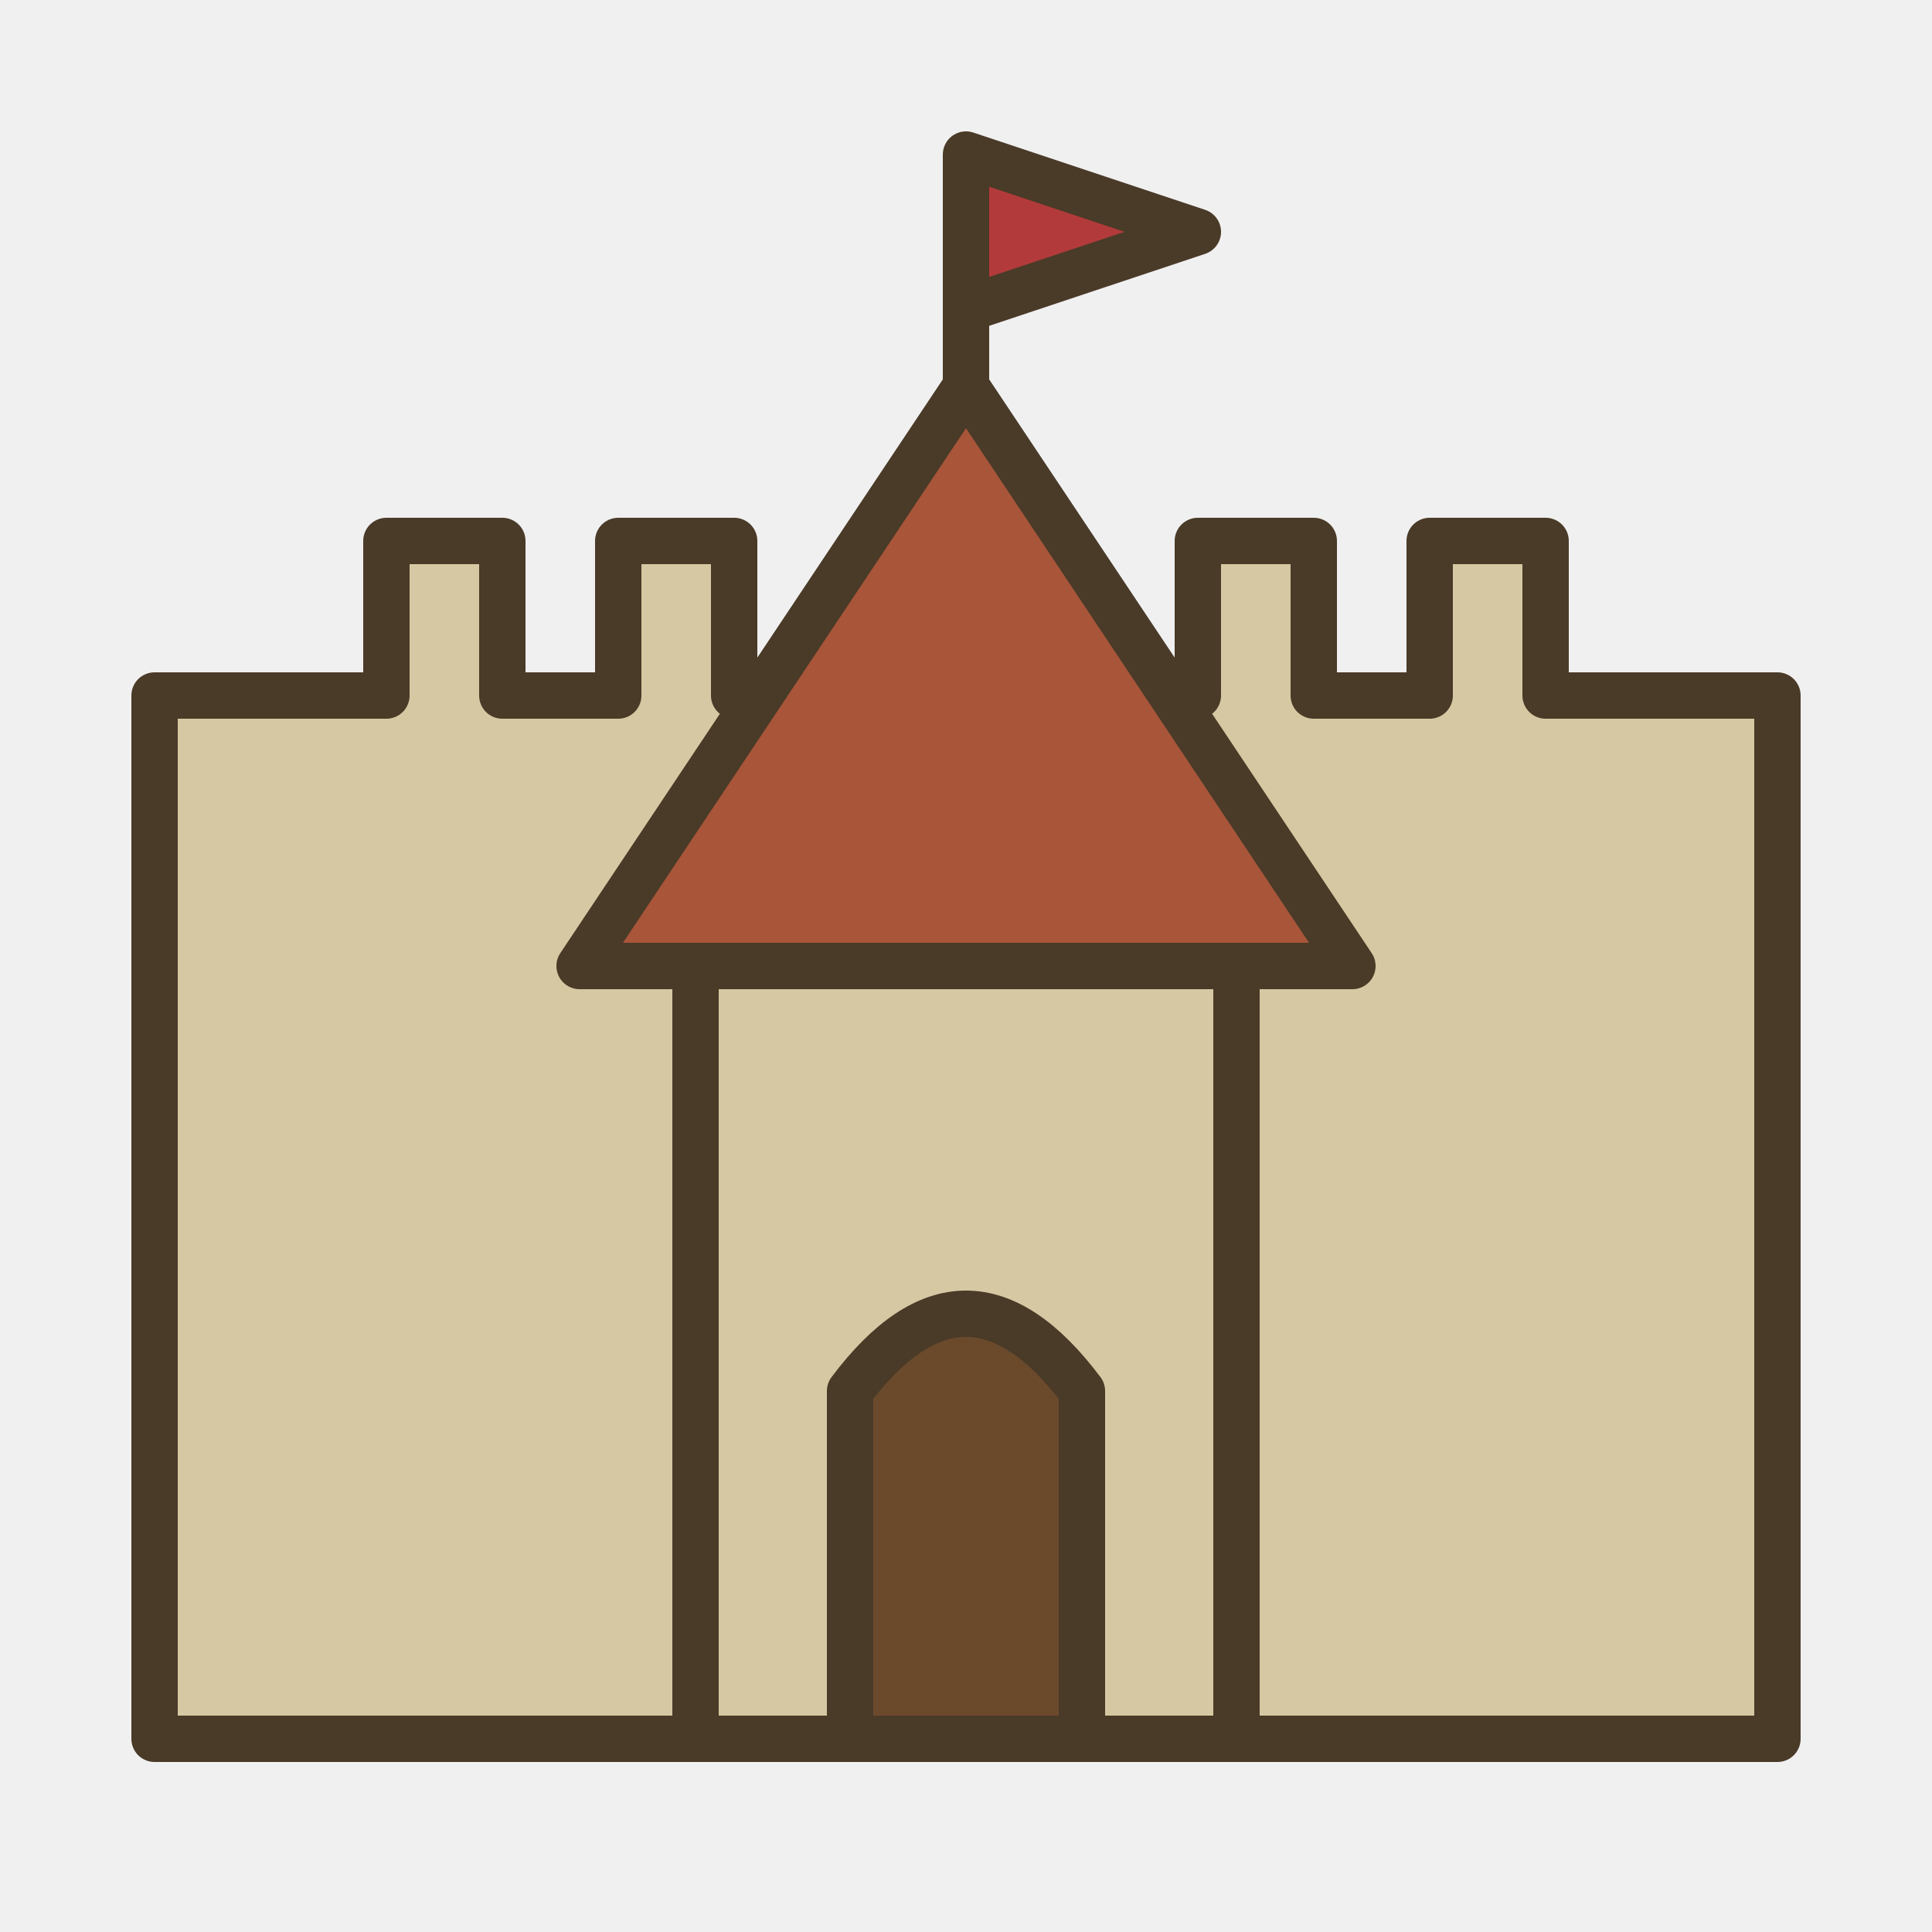
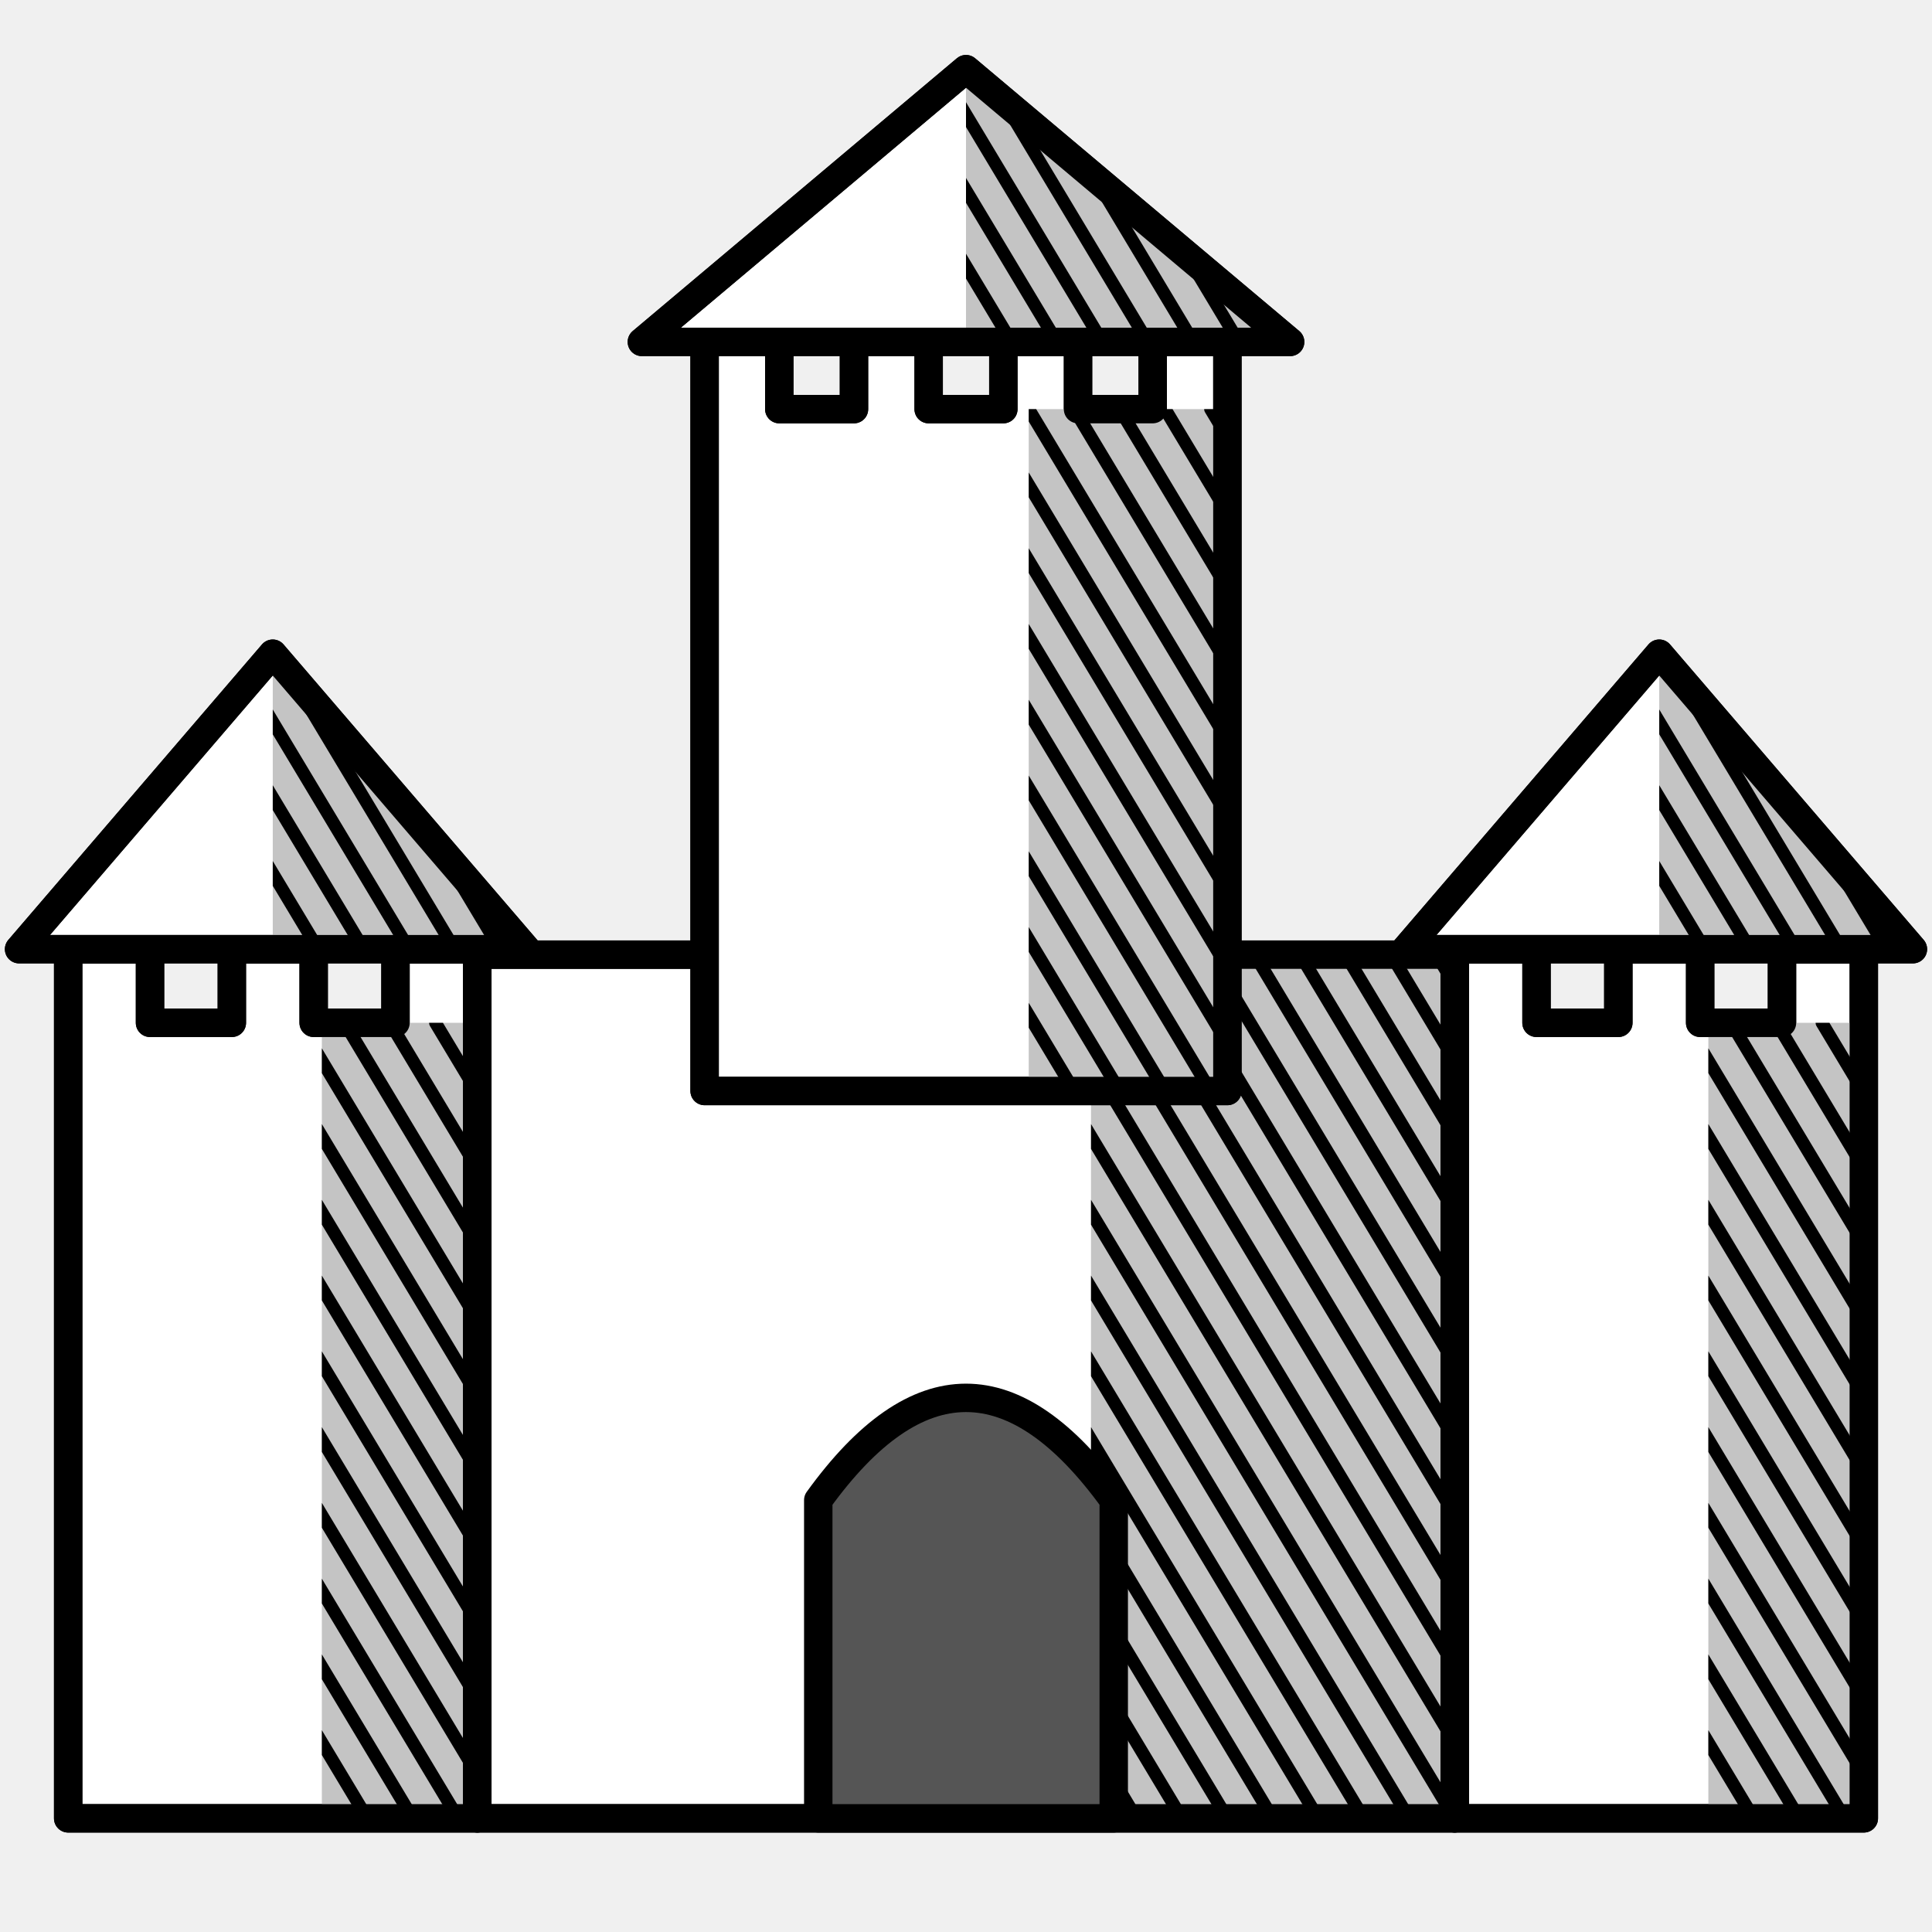
- <svg xmlns="http://www.w3.org/2000/svg" width="200" height="200" viewBox="0 0 100 100">
-   <g stroke="#4a3a28" stroke-width="2.4" stroke-linejoin="round" stroke-linecap="round" fill="#d6c8a2">
-     <path d="M8 90 V36 H20 V28 H26 V36 H32 V28 H38 V36 H44 V90 Z" />
-     <path d="M56 90 V36 H62 V28 H68 V36 H74 V28 H80 V36 H92 V90 Z" />
-     <path d="M36 90 V50 H64 V90 Z" />
-     <path d="M30 50 L50 20 L70 50 Z" fill="#a8553a" />
-     <path d="M44 90 V72 Q50 64 56 72 V90 Z" fill="#6b4a2c" />
-     <path d="M50 20 V8 L62 12 L50 16" fill="#b33a3a" />
+ <svg xmlns="http://www.w3.org/2000/svg" width="170" height="170" viewBox="0 0 170 170">
+   <g fill="#fff" stroke="#000" stroke-width="2.5" stroke-linejoin="round" stroke-linecap="round">
+     <path d="M6 160 V90 V83.52 H13.2 V90 H20.4 V83.52 H27.6 V90 H34.8 V83.52 H42 V90 V160 Z" fill="#fff" />
+     <clipPath id="s30">
+       <polygon points="28.32,160 28.32,90 42,90 42,160" />
+     </clipPath>
+     <polygon points="28.32,160 28.32,90 42,90 42,160" fill="#c4c4c4" stroke="none" />
+     <path clip-path="url(#s30)" d="M-13.68 90 L28.32 160 M-9.68 90 L32.32 160 M-5.68 90 L36.32 160 M-1.68 90 L40.32 160 M2.32 90 L44.32 160 M6.32 90 L48.32 160 M10.32 90 L52.32 160 M14.32 90 L56.32 160 M18.32 90 L60.32 160 M22.32 90 L64.32 160 M26.32 90 L68.32 160 M30.32 90 L72.32 160 M34.32 90 L76.32 160 M38.32 90 L80.32 160" fill="none" stroke-width="1.125" />
+     <path d="M6 160 V90 V83.52 H13.2 V90 H20.4 V83.52 H27.6 V90 H34.8 V83.52 H42 V90 V160 Z" fill="none" />
+     <polygon points="1.68,83.52 24,57.52 46.32,83.52" fill="#fff" />
+     <clipPath id="s31">
+       <polygon points="24,57.52 46.32,83.52 24,83.52" />
+     </clipPath>
+     <polygon points="24,57.52 46.32,83.52 24,83.52" fill="#c4c4c4" stroke="none" />
+     <path clip-path="url(#s31)" d="M8.4 57.52 L24 83.52 M12.4 57.52 L28 83.52 M16.4 57.52 L32 83.52 M20.4 57.52 L36 83.52 M24.4 57.52 L40 83.52 M28.4 57.52 L44 83.52 M32.4 57.52 L48 83.52 M36.4 57.52 L52 83.52 M40.4 57.52 L56 83.52 M44.4 57.52 L60 83.52" fill="none" stroke-width="1.125" />
+     <polygon points="1.68,83.52 24,57.52 46.32,83.52" fill="none" />
+     <path d="M128 160 V90 V83.52 H135.2 V90 H142.4 V83.52 H149.6 V90 H156.8 V83.52 H164 V90 V160 Z" fill="#fff" />
+     <clipPath id="s32">
+       <polygon points="150.32,160 150.32,90 164,90 164,160" />
+     </clipPath>
+     <polygon points="150.32,160 150.32,90 164,90 164,160" fill="#c4c4c4" stroke="none" />
+     <path clip-path="url(#s32)" d="M108.32 90 L150.32 160 M112.32 90 L154.32 160 M116.32 90 L158.32 160 M120.32 90 L162.32 160 M124.32 90 L166.32 160 M128.32 90 L170.32 160 M132.32 90 L174.32 160 M136.32 90 L178.32 160 M140.32 90 L182.32 160 M144.32 90 L186.32 160 M148.32 90 L190.32 160 M152.32 90 L194.32 160 M156.32 90 L198.32 160 M160.32 90 L202.32 160" fill="none" stroke-width="1.125" />
+     <path d="M128 160 V90 V83.52 H135.2 V90 H142.4 V83.52 H149.6 V90 H156.8 V83.52 H164 V90 V160 Z" fill="none" />
+     <polygon points="123.68,83.52 146,57.52 168.32,83.52" fill="#fff" />
+     <clipPath id="s33">
+       <polygon points="146,57.52 168.32,83.52 146,83.52" />
+     </clipPath>
+     <polygon points="146,57.52 168.32,83.52 146,83.52" fill="#c4c4c4" stroke="none" />
+     <path clip-path="url(#s33)" d="M130.4 57.52 L146 83.52 M134.4 57.52 L150 83.52 M138.4 57.52 L154 83.52 M142.4 57.52 L158 83.52 M146.4 57.52 L162 83.52 M150.4 57.52 L166 83.52 M154.4 57.52 L170 83.52 M158.4 57.52 L174 83.52 M162.4 57.52 L178 83.52 M166.4 57.52 L182 83.52" fill="none" stroke-width="1.125" />
+     <polygon points="123.68,83.52 146,57.52 168.32,83.52" fill="none" />
+     <polygon points="42,160 42,84 128,84 128,160" fill="#fff" />
+     <clipPath id="s34">
+       <polygon points="96,160 96,84 128,84 128,160" />
+     </clipPath>
+     <polygon points="96,160 96,84 128,84 128,160" fill="#c4c4c4" stroke="none" />
+     <path clip-path="url(#s34)" d="M50.4 84 L96 160 M54.4 84 L100 160 M58.4 84 L104 160 M62.4 84 L108 160 M66.4 84 L112 160 M70.4 84 L116 160 M74.4 84 L120 160 M78.4 84 L124 160 M82.4 84 L128 160 M86.4 84 L132 160 M90.4 84 L136 160 M94.4 84 L140 160 M98.4 84 L144 160 M102.4 84 L148 160 M106.4 84 L152 160 M110.4 84 L156 160 M114.4 84 L160 160 M118.4 84 L164 160 M122.4 84 L168 160 M126.4 84 L172 160" fill="none" stroke-width="1.125" />
+     <polygon points="42,160 42,84 128,84 128,160" fill="none" />
+     <path d="M62 96 V36 V30.086 H68.571 V36 H75.143 V30.086 H81.714 V36 H88.286 V30.086 H94.857 V36 H101.429 V30.086 H108 V36 V96 Z" fill="#fff" />
+     <clipPath id="s35">
+       <polygon points="90.52,96 90.52,36 108,36 108,96" />
+     </clipPath>
+     <polygon points="90.52,96 90.52,36 108,36 108,96" fill="#c4c4c4" stroke="none" />
+     <path clip-path="url(#s35)" d="M54.52 36 L90.52 96 M58.52 36 L94.52 96 M62.52 36 L98.52 96 M66.52 36 L102.52 96 M70.52 36 L106.52 96 M74.52 36 L110.52 96 M78.52 36 L114.52 96 M82.52 36 L118.52 96 M86.52 36 L122.52 96 M90.52 36 L126.52 96 M94.52 36 L130.52 96 M98.52 36 L134.52 96 M102.52 36 L138.52 96 M106.52 36 L142.52 96" fill="none" stroke-width="1.125" />
+     <path d="M62 96 V36 V30.086 H68.571 V36 H75.143 V30.086 H81.714 V36 H88.286 V30.086 H94.857 V36 H101.429 V30.086 H108 V36 V96 Z" fill="none" />
+     <polygon points="56.48,30.086 85,6.086 113.52,30.086" fill="#fff" />
+     <clipPath id="s36">
+       <polygon points="85,6.086 113.52,30.086 85,30.086" />
+     </clipPath>
+     <polygon points="85,6.086 113.52,30.086 85,30.086" fill="#c4c4c4" stroke="none" />
+     <path clip-path="url(#s36)" d="M70.6 6.086 L85 30.086 M74.6 6.086 L89 30.086 M78.6 6.086 L93 30.086 M82.6 6.086 L97 30.086 M86.6 6.086 L101 30.086 M90.6 6.086 L105 30.086 M94.6 6.086 L109 30.086 M98.6 6.086 L113 30.086 M102.6 6.086 L117 30.086 M106.6 6.086 L121 30.086 M110.6 6.086 L125 30.086" fill="none" stroke-width="1.125" />
+     <polygon points="56.48,30.086 85,6.086 113.52,30.086" fill="none" />
+     <path d="M72 160 V132 Q85 114 98 132 V160 Z" fill="#555" />
  </g>
</svg>
